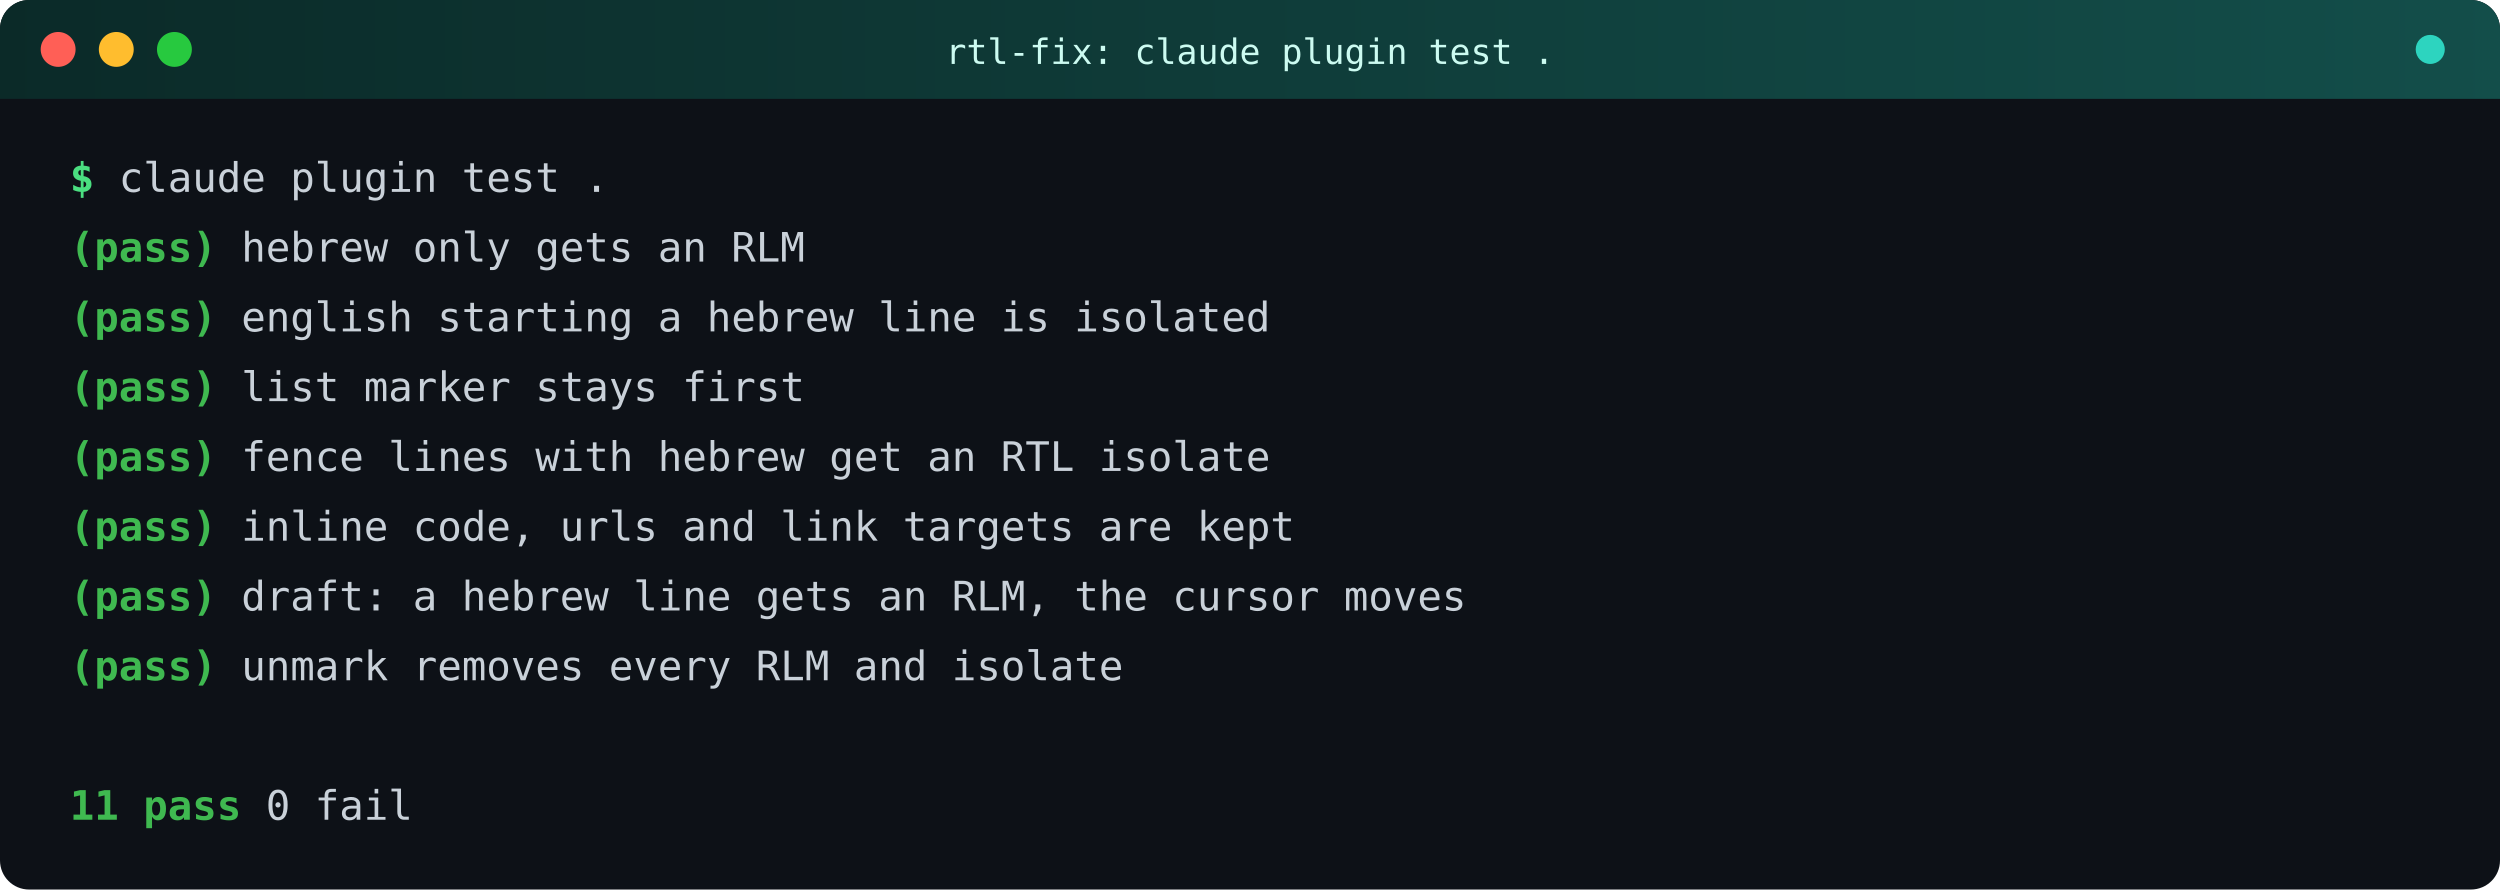
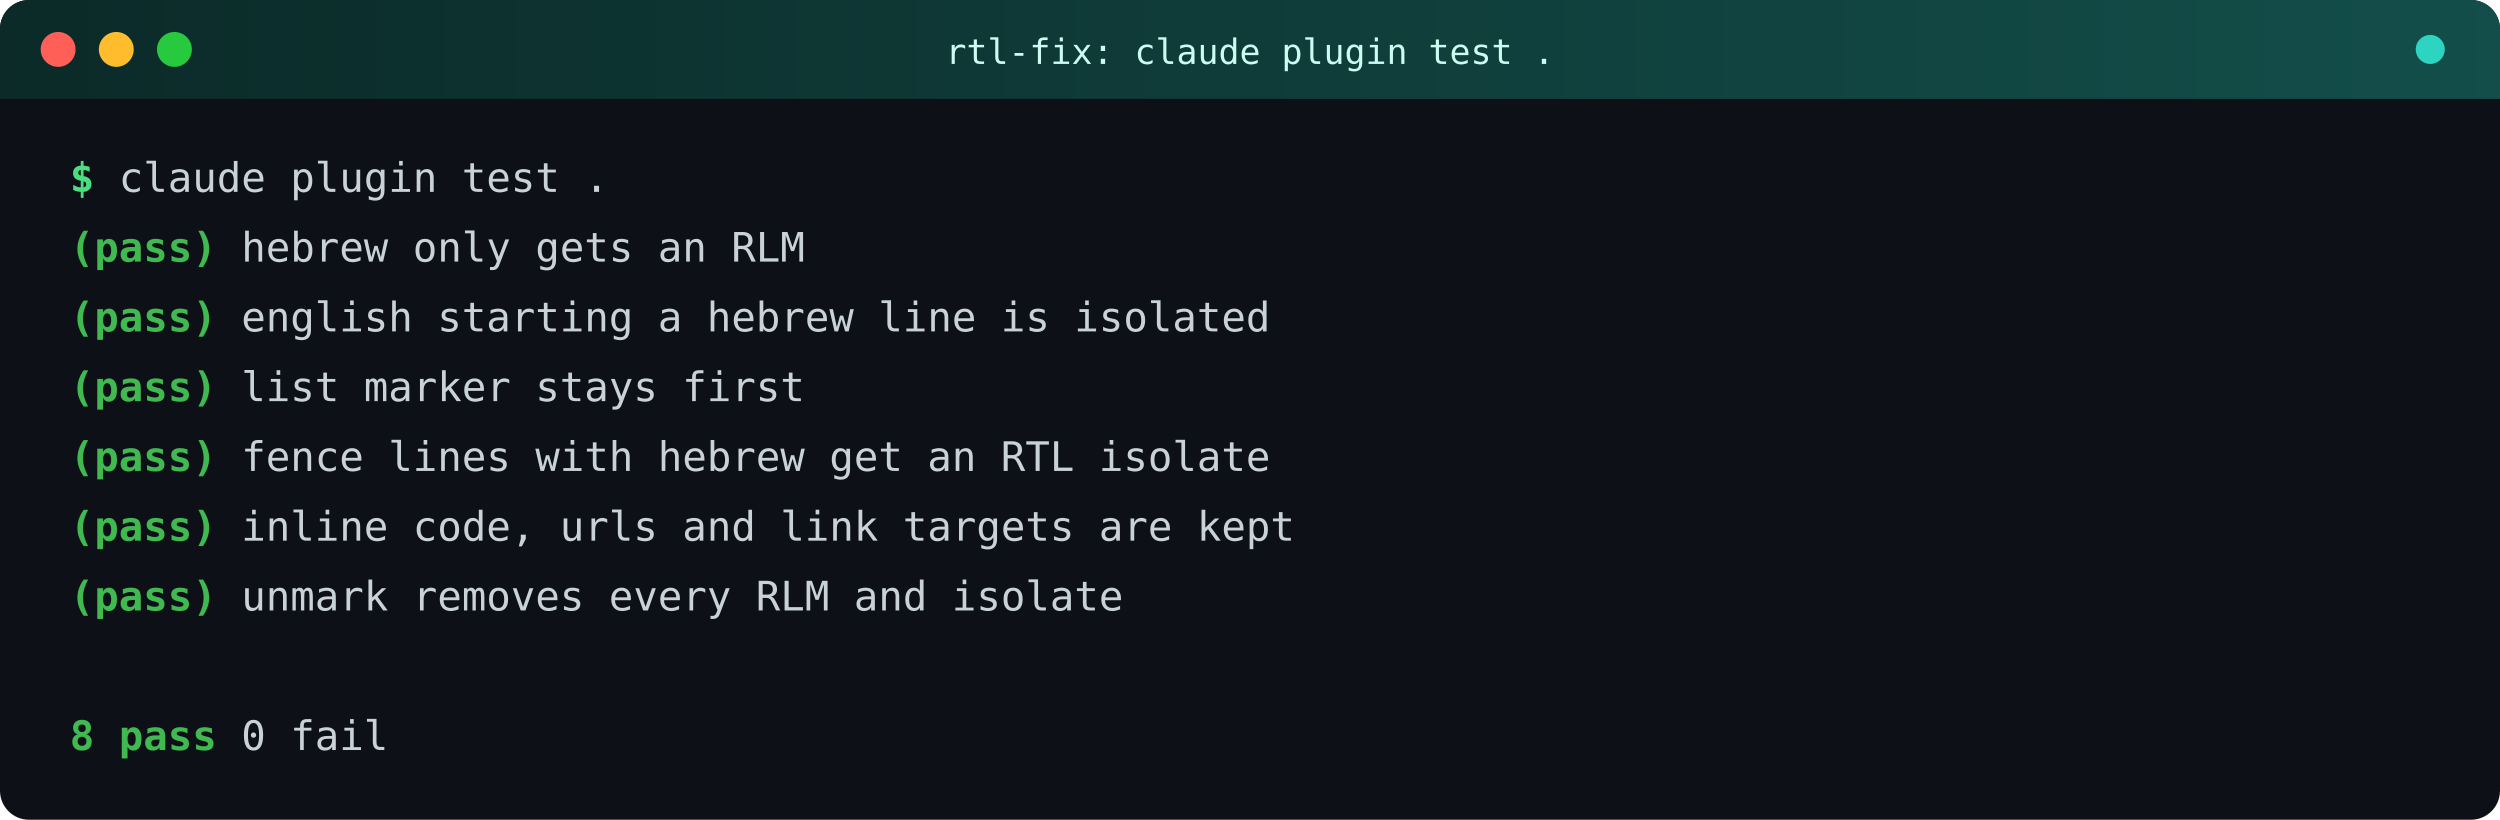
- <svg xmlns="http://www.w3.org/2000/svg" width="860" height="306" viewBox="0 0 860 306" font-family="ui-monospace, SFMono-Regular, Menlo, Consolas, monospace" font-size="14" role="img" aria-label="Terminal output: eleven tests pass, zero fail">
-   <style>.l{white-space:pre}@keyframes dot{0%,100%{opacity:1}50%{opacity:.35}}.dot{animation:dot 1.6s infinite}@keyframes k1{0%,5.00%{opacity:0}6.20%,92%{opacity:1}97%,100%{opacity:0}}.k1{animation:k1 16s infinite}@keyframes k2{0%,8.13%{opacity:0}9.32%,92%{opacity:1}97%,100%{opacity:0}}.k2{animation:k2 16s infinite}@keyframes k3{0%,11.25%{opacity:0}12.45%,92%{opacity:1}97%,100%{opacity:0}}.k3{animation:k3 16s infinite}@keyframes k4{0%,14.37%{opacity:0}15.57%,92%{opacity:1}97%,100%{opacity:0}}.k4{animation:k4 16s infinite}@keyframes k5{0%,17.50%{opacity:0}18.70%,92%{opacity:1}97%,100%{opacity:0}}.k5{animation:k5 16s infinite}@keyframes k6{0%,20.63%{opacity:0}21.82%,92%{opacity:1}97%,100%{opacity:0}}.k6{animation:k6 16s infinite}@keyframes k7{0%,23.75%{opacity:0}24.95%,92%{opacity:1}97%,100%{opacity:0}}.k7{animation:k7 16s infinite}@keyframes k9{0%,27.50%{opacity:0}28.70%,92%{opacity:1}97%,100%{opacity:0}}.k9{animation:k9 16s infinite}@media (prefers-reduced-motion:reduce){.l,.dot{animation:none!important;opacity:1}}</style>
+ <svg xmlns="http://www.w3.org/2000/svg" width="860" height="282" viewBox="0 0 860 282" font-family="ui-monospace, SFMono-Regular, Menlo, Consolas, monospace" font-size="14" role="img" aria-label="Terminal output: eight tests pass, zero fail">
+   <style>.l{white-space:pre}@keyframes dot{0%,100%{opacity:1}50%{opacity:.35}}.dot{animation:dot 1.6s infinite}@keyframes k1{0%,5.00%{opacity:0}6.20%,92%{opacity:1}97%,100%{opacity:0}}.k1{animation:k1 16s infinite}@keyframes k2{0%,8.13%{opacity:0}9.32%,92%{opacity:1}97%,100%{opacity:0}}.k2{animation:k2 16s infinite}@keyframes k3{0%,11.25%{opacity:0}12.45%,92%{opacity:1}97%,100%{opacity:0}}.k3{animation:k3 16s infinite}@keyframes k4{0%,14.37%{opacity:0}15.57%,92%{opacity:1}97%,100%{opacity:0}}.k4{animation:k4 16s infinite}@keyframes k5{0%,17.50%{opacity:0}18.70%,92%{opacity:1}97%,100%{opacity:0}}.k5{animation:k5 16s infinite}@keyframes k6{0%,20.63%{opacity:0}21.82%,92%{opacity:1}97%,100%{opacity:0}}.k6{animation:k6 16s infinite}@keyframes k8{0%,24.38%{opacity:0}25.57%,92%{opacity:1}97%,100%{opacity:0}}.k8{animation:k8 16s infinite}@media (prefers-reduced-motion:reduce){.l,.dot{animation:none!important;opacity:1}}</style>
  <defs>
    <linearGradient id="bar" x1="0" x2="1">
      <stop offset="0" stop-color="#0b2a28" />
      <stop offset="1" stop-color="#134E4A" />
    </linearGradient>
  </defs>
-   <rect width="860" height="306" rx="10" fill="#0d1117" />
+   <rect width="860" height="282" rx="10" fill="#0d1117" />
  <path d="M0 10a10 10 0 0 1 10-10h840a10 10 0 0 1 10 10v24H0z" fill="url(#bar)" />
  <circle cx="20" cy="17" r="6" fill="#ff5f56" />
  <circle cx="40" cy="17" r="6" fill="#ffbd2e" />
  <circle cx="60" cy="17" r="6" fill="#27c93f" />
  <text x="430" y="22" text-anchor="middle" fill="#CCFBF1" font-size="12">rtl-fix: claude plugin test .</text>
  <circle class="dot" cx="836" cy="17" r="5" fill="#2DD4BF" />
  <g fill="#c9d1d9">
    <text class="l" x="24" y="66">
      <tspan fill="#4ade80" font-weight="bold">$</tspan> claude plugin test .</text>
    <text class="l k1" x="24" y="90">
      <tspan fill="#3fb950" font-weight="bold">(pass)</tspan> hebrew only gets an RLM</text>
    <text class="l k2" x="24" y="114">
      <tspan fill="#3fb950" font-weight="bold">(pass)</tspan> english starting a hebrew line is isolated</text>
    <text class="l k3" x="24" y="138">
      <tspan fill="#3fb950" font-weight="bold">(pass)</tspan> list marker stays first</text>
    <text class="l k4" x="24" y="162">
      <tspan fill="#3fb950" font-weight="bold">(pass)</tspan> fence lines with hebrew get an RTL isolate</text>
    <text class="l k5" x="24" y="186">
      <tspan fill="#3fb950" font-weight="bold">(pass)</tspan> inline code, urls and link targets are kept</text>
    <text class="l k6" x="24" y="210">
-       <tspan fill="#3fb950" font-weight="bold">(pass)</tspan> draft: a hebrew line gets an RLM, the cursor moves</text>
-     <text class="l k7" x="24" y="234">
      <tspan fill="#3fb950" font-weight="bold">(pass)</tspan> unmark removes every RLM and isolate</text>
-     <text class="l k9" x="24" y="282">
-       <tspan fill="#3fb950" font-weight="bold">11 pass</tspan>  0 fail</text>
+     <text class="l k8" x="24" y="258">
+       <tspan fill="#3fb950" font-weight="bold">8 pass</tspan>  0 fail</text>
  </g>
</svg>
